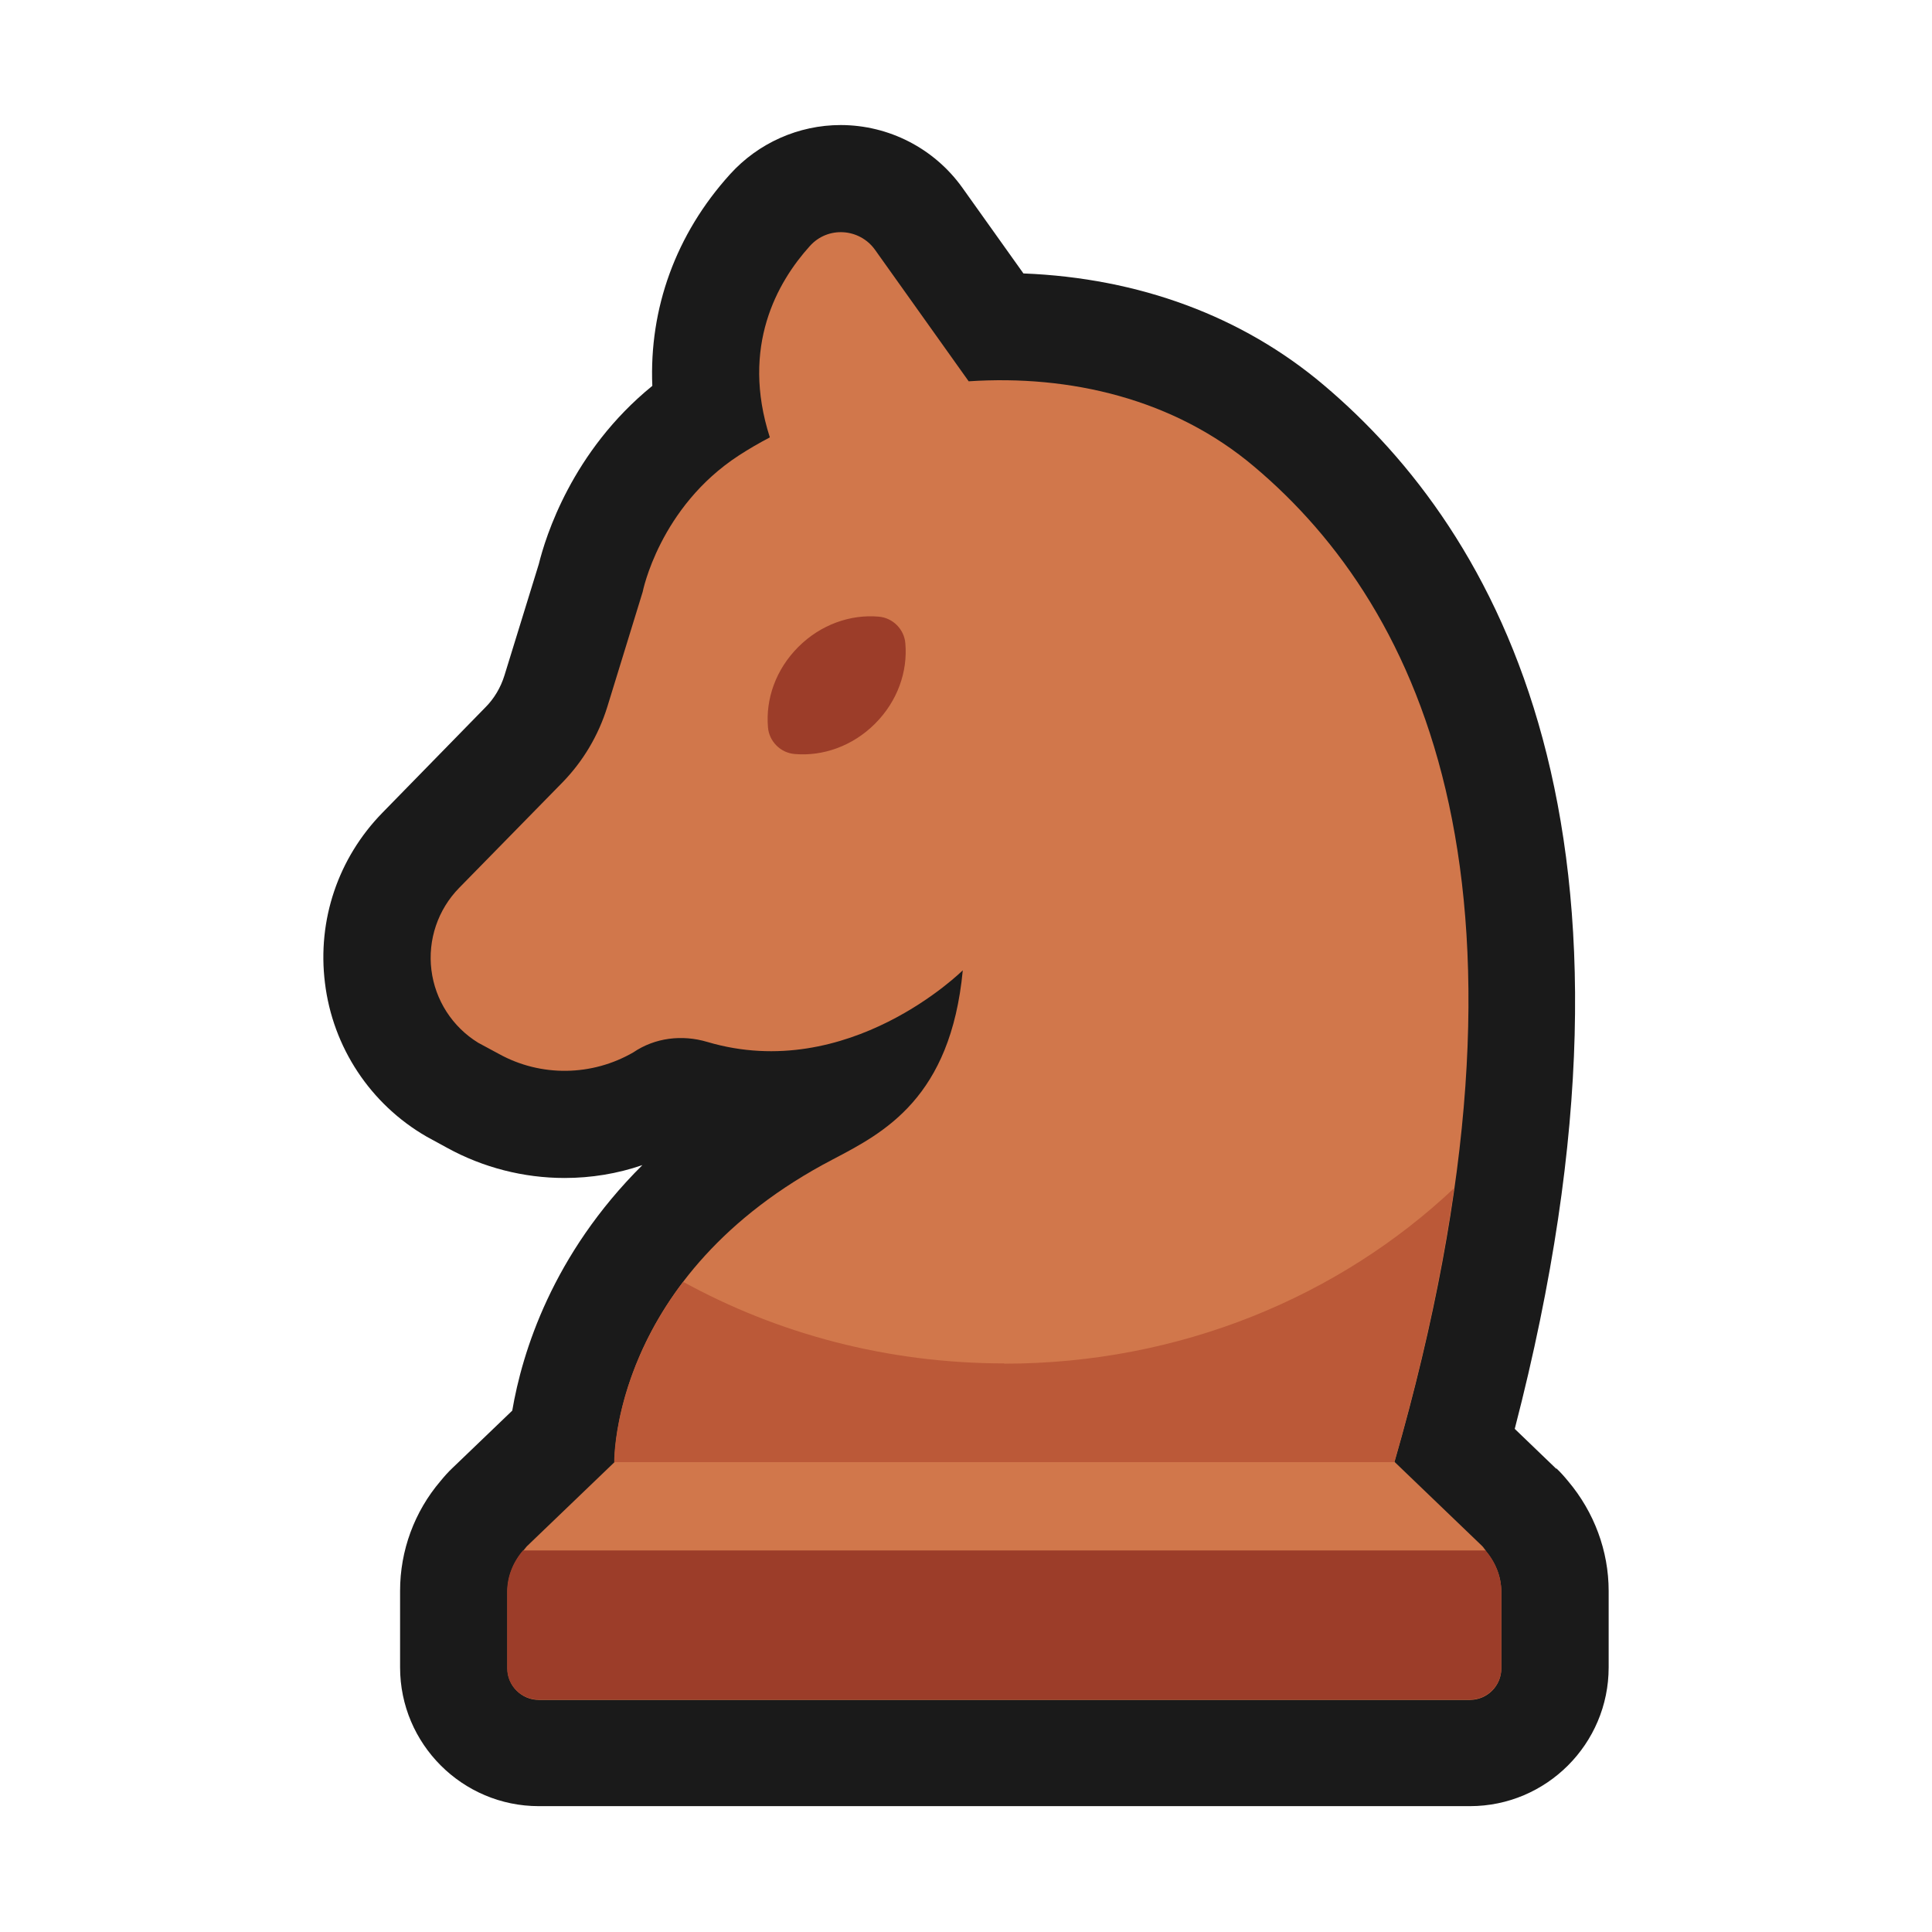
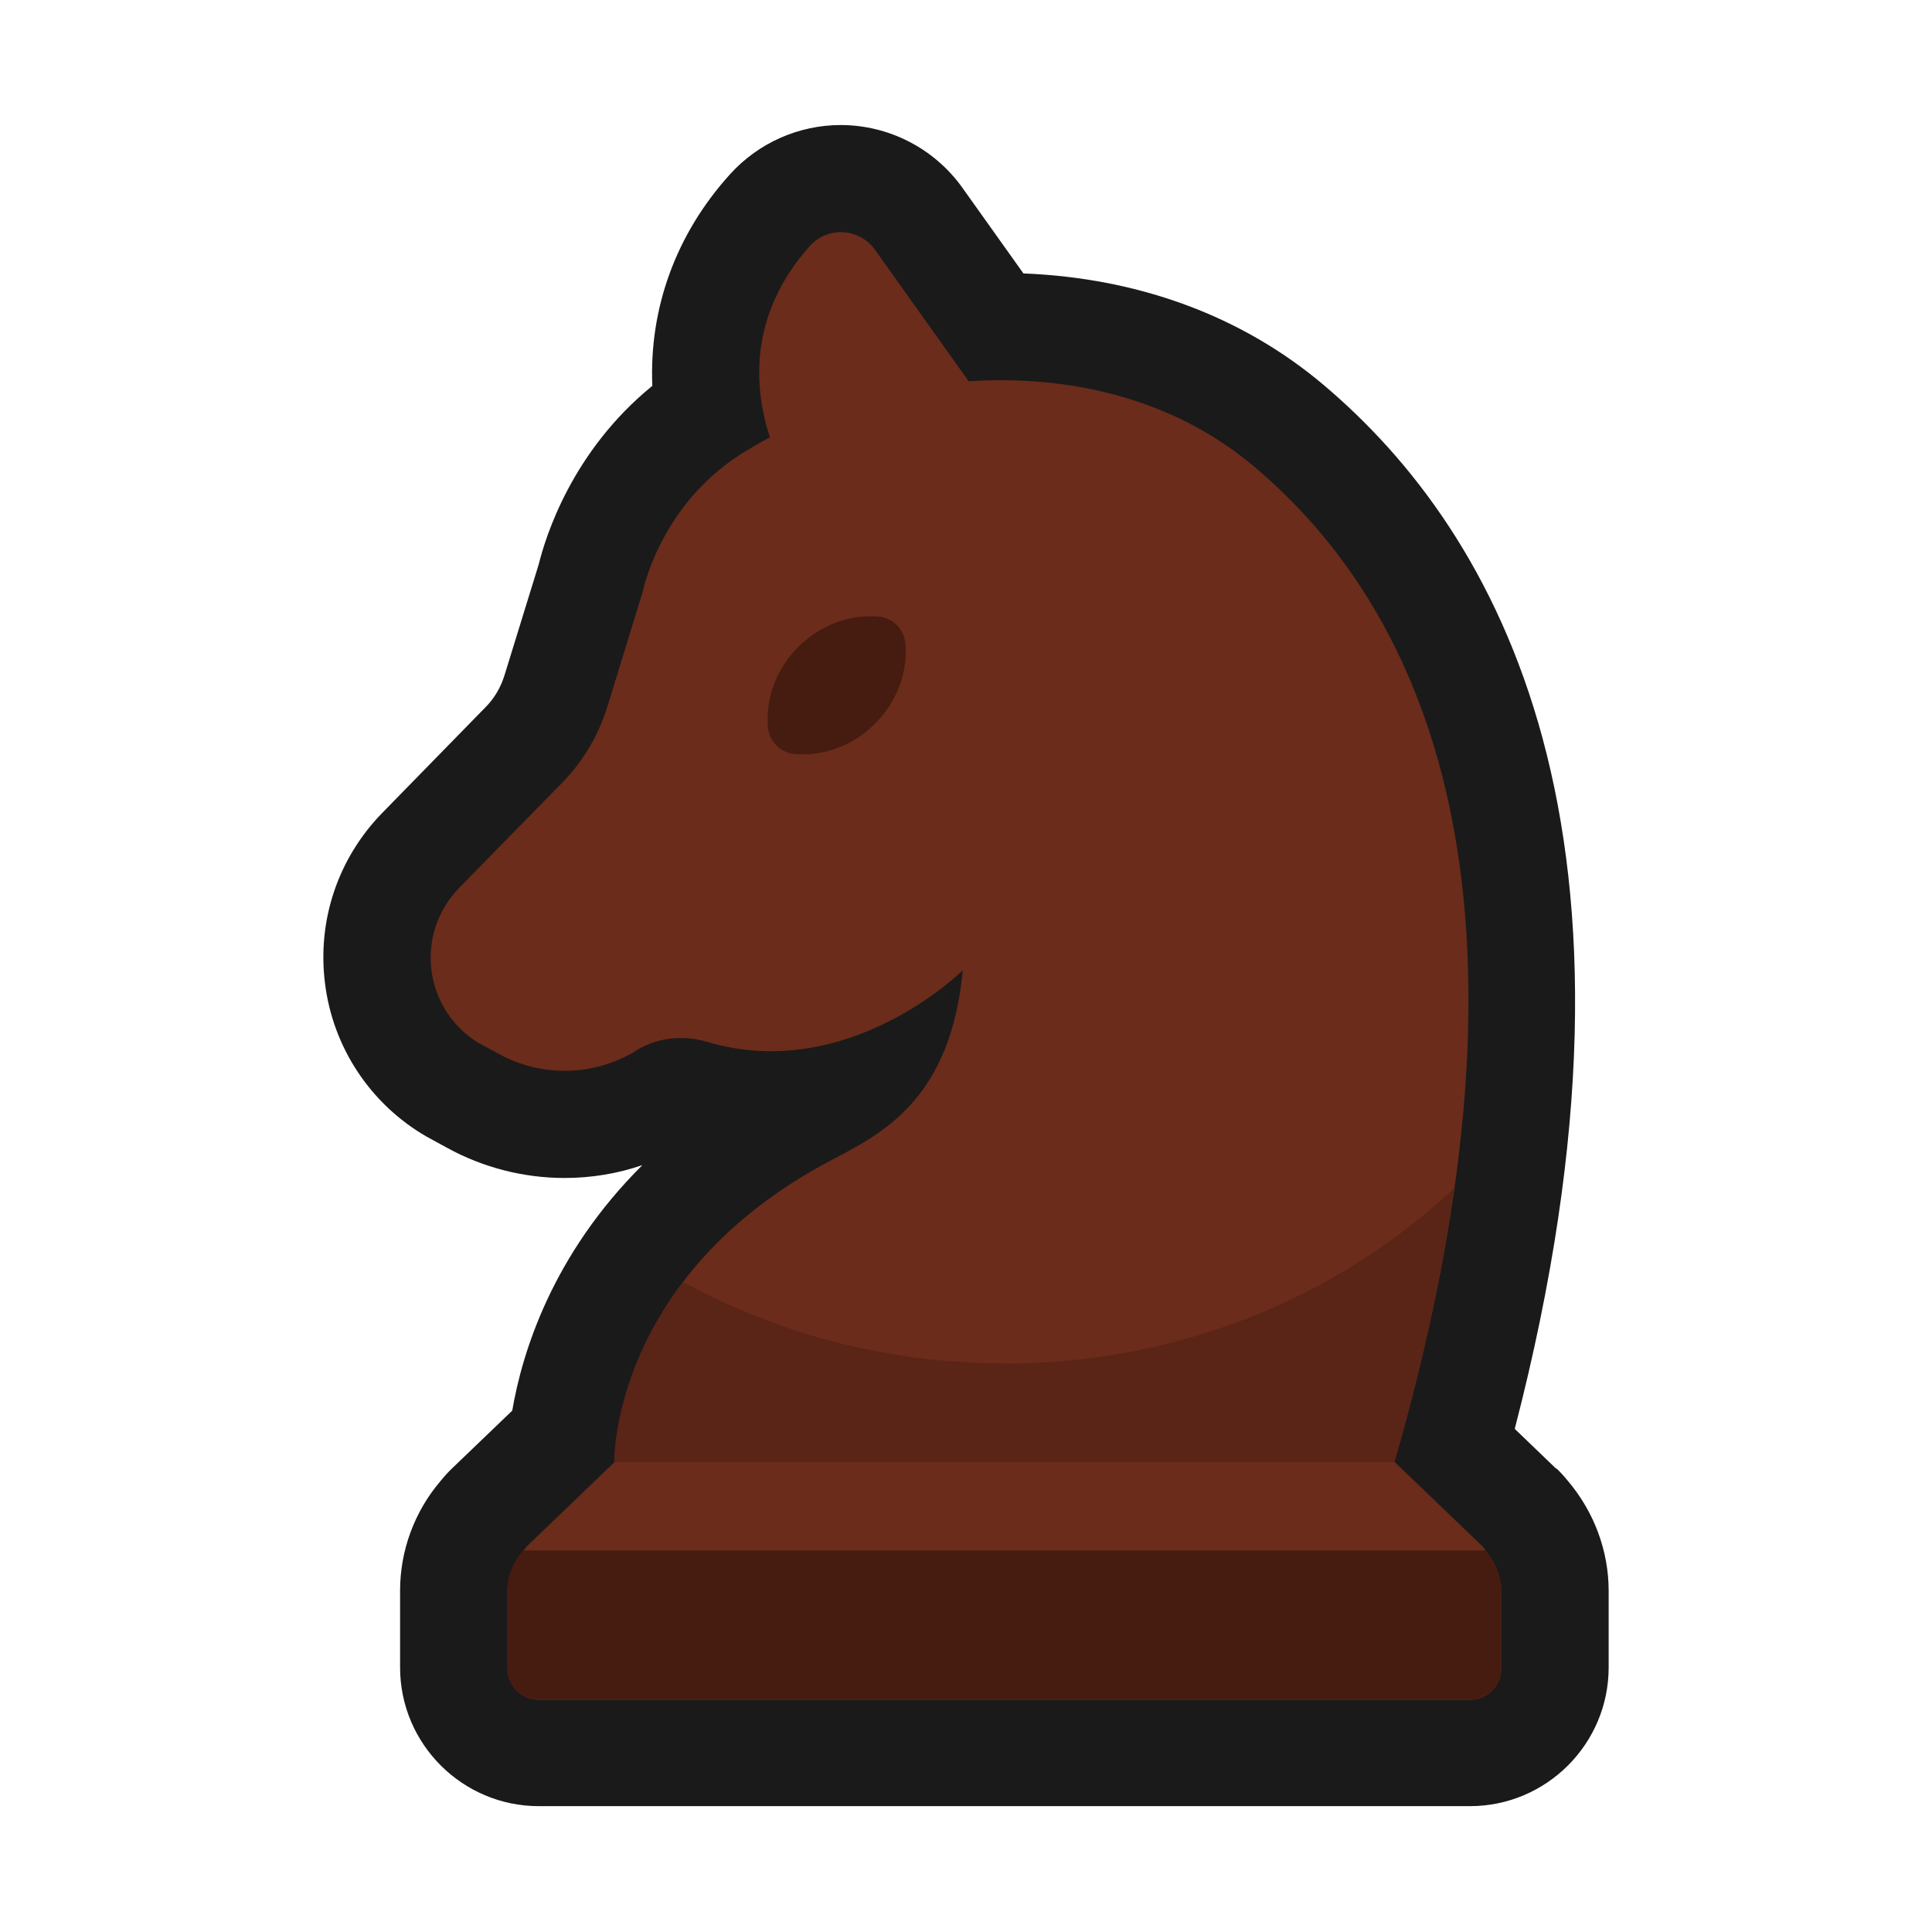
<svg xmlns="http://www.w3.org/2000/svg" id="Layer_2" data-name="Layer 2" style="color-scheme:light only" viewBox="0 0 72 72">
  <defs>
-     <style>.cls-1{fill:#9c3d29}</style>
+     <style>.cls-1{fill:#461b10}</style>
  </defs>
  <g id="Lichess">
    <path d="m58 54.74-1.55-1.49c5.76-22.22-.61-33.41-7.13-38.91-3.03-2.56-6.88-3.98-11.18-4.15l-2.28-3.2a5.58 5.58 0 0 0-4.53-2.33c-1.57 0-3.07.67-4.12 1.83-2.03 2.24-3.02 5.01-2.9 7.89-3 2.44-3.98 5.63-4.23 6.64l-1.28 4.15c-.14.45-.38.86-.71 1.19l-3.84 3.93c-1.65 1.69-2.43 4-2.14 6.34a7.68 7.68 0 0 0 3.79 5.73l.77.42c1.33.73 2.84 1.12 4.37 1.12.99 0 1.97-.16 2.9-.48-3.36 3.34-4.48 6.98-4.85 9.15l-2.23 2.14c-.16.15-.3.31-.44.48a6.3 6.3 0 0 0-1.51 4.1v2.85c0 2.85 2.32 5.17 5.17 5.17h34.7c2.85 0 5.17-2.32 5.17-5.17v-2.85c0-1.49-.54-2.94-1.51-4.09-.14-.17-.28-.33-.44-.48Z" style="fill:#1a1a1a" />
-     <path d="M55.37 57.78c-.05-.05-.08-.11-.13-.16l-3.27-3.14c6.1-21.19 1.05-31.8-5.23-37.09-2.99-2.53-6.87-3.43-10.64-3.18l-3.49-4.9c-.58-.81-1.76-.89-2.43-.14-1.21 1.34-2.58 3.74-1.49 7.13-.4.21-.78.43-1.15.67-2.97 1.93-3.59 5.09-3.59 5.09l-1.32 4.29c-.33 1.06-.9 2.02-1.67 2.81l-3.85 3.93a3.72 3.72 0 0 0 .71 5.77l.78.42c1.56.86 3.46.83 5-.06.81-.55 1.82-.67 2.76-.39 5.27 1.56 9.52-2.67 9.52-2.67-.45 4.76-2.94 6.05-4.83 7.04-8.29 4.32-8.15 11.29-8.15 11.29l-3.27 3.14-.13.16c-.37.43-.59.97-.59 1.54v2.85c0 .65.53 1.17 1.17 1.17h34.7c.65 0 1.17-.53 1.17-1.17v-2.85c0-.57-.22-1.11-.59-1.54Z" style="fill:#d1774b" />
+     <path d="M55.37 57.78c-.05-.05-.08-.11-.13-.16l-3.27-3.14c6.1-21.19 1.05-31.8-5.23-37.09-2.99-2.53-6.87-3.43-10.64-3.18l-3.49-4.9c-.58-.81-1.76-.89-2.43-.14-1.21 1.34-2.58 3.74-1.49 7.13-.4.21-.78.43-1.15.67-2.97 1.93-3.59 5.09-3.59 5.09l-1.32 4.29c-.33 1.06-.9 2.02-1.67 2.81l-3.85 3.93a3.72 3.72 0 0 0 .71 5.77l.78.42c1.56.86 3.46.83 5-.06.81-.55 1.82-.67 2.76-.39 5.27 1.56 9.52-2.67 9.52-2.67-.45 4.76-2.94 6.05-4.83 7.04-8.29 4.32-8.15 11.29-8.15 11.29l-3.27 3.14-.13.16c-.37.43-.59.97-.59 1.54v2.85c0 .65.53 1.17 1.17 1.17h34.7c.65 0 1.17-.53 1.17-1.17v-2.85c0-.57-.22-1.11-.59-1.54Z" style="fill:#6b2c1b" />
    <path d="M33.74 23.98c-.04-.53-.47-.96-1-1-1.04-.09-2.15.29-2.99 1.13s-1.22 1.94-1.13 2.99c.04.53.47.96 1 1 1.04.09 2.15-.29 2.99-1.13s1.22-1.94 1.13-2.99" class="cls-1" />
-     <path d="M37.43 50.81c-4.37 0-8.46-1.11-11.97-3.04-2.63 3.45-2.57 6.72-2.57 6.72h29.07c1.07-3.72 1.79-7.12 2.23-10.21-4.27 4.03-10.2 6.54-16.77 6.54Z" style="fill:#bb5938" />
+     <path d="M37.43 50.81c-4.37 0-8.46-1.11-11.97-3.04-2.63 3.45-2.57 6.72-2.57 6.72h29.07c1.07-3.72 1.79-7.12 2.23-10.21-4.27 4.03-10.2 6.54-16.77 6.54Z" style="fill:#5a2416" />
    <path d="M18.9 62.17c0 .65.53 1.17 1.17 1.17h34.71c.65 0 1.17-.53 1.17-1.17v-2.85c0-.57-.22-1.11-.59-1.54H19.49c-.37.43-.59.97-.59 1.54z" class="cls-1" />
  </g>
</svg>
